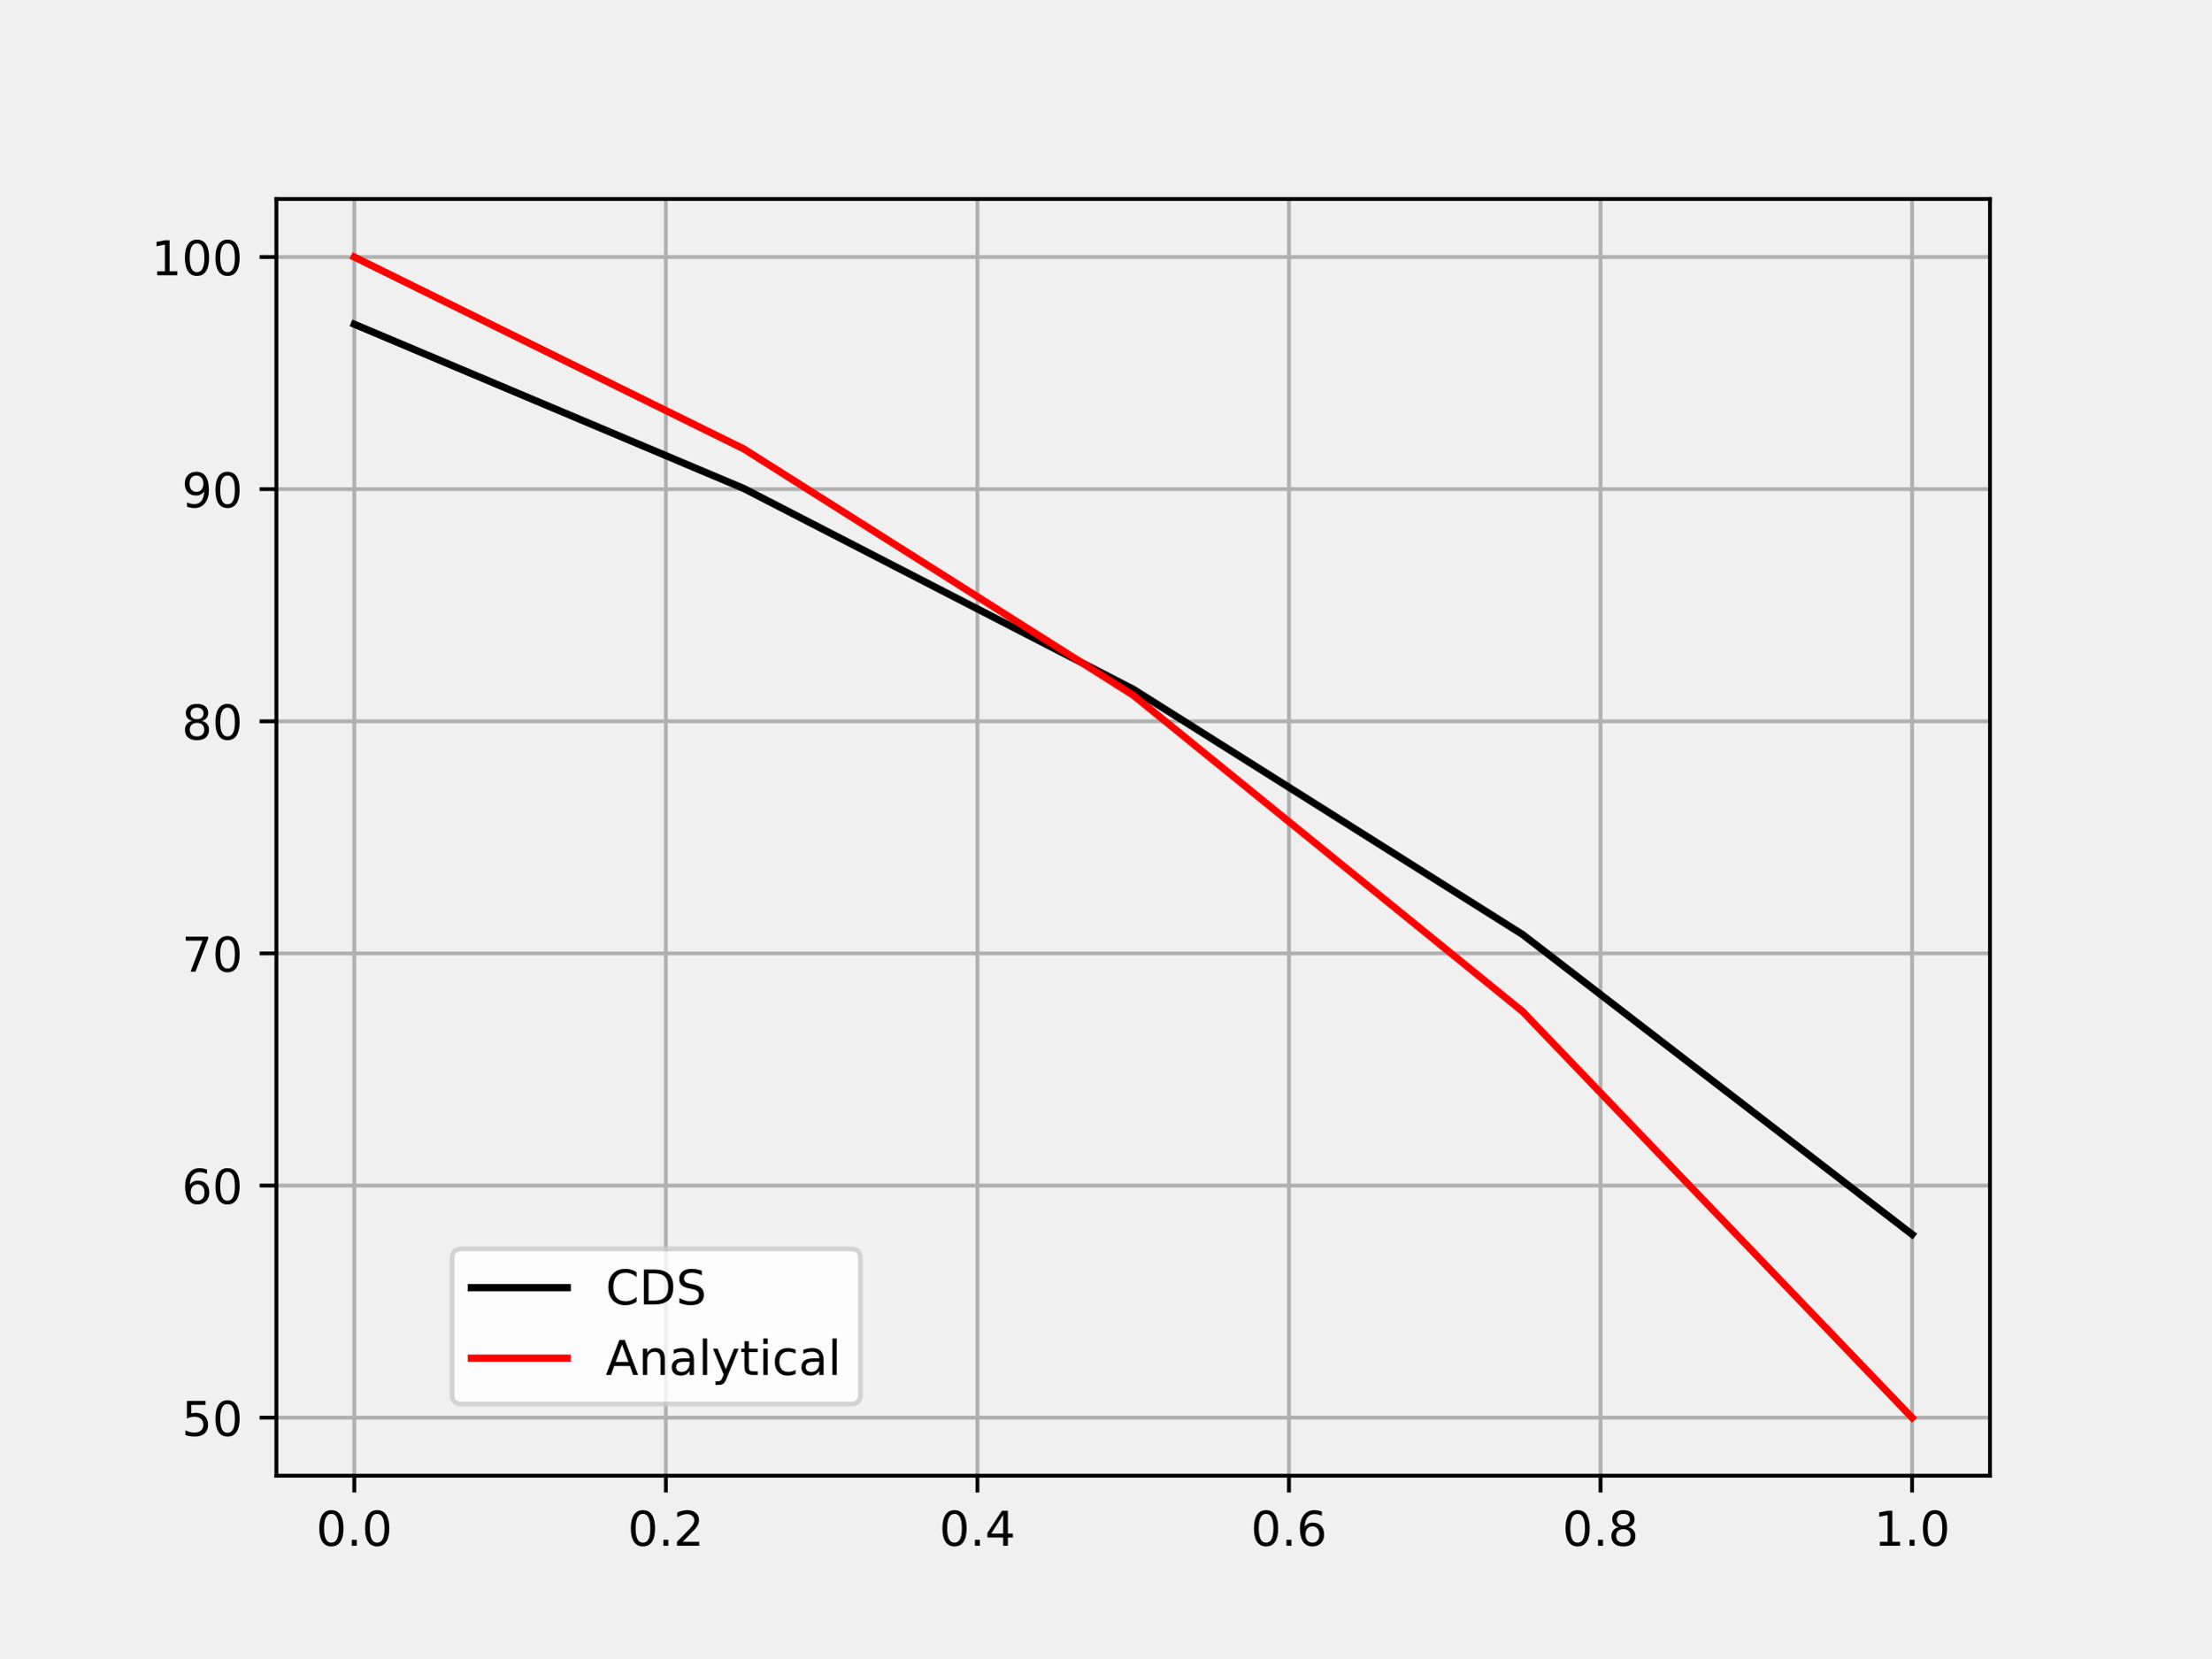
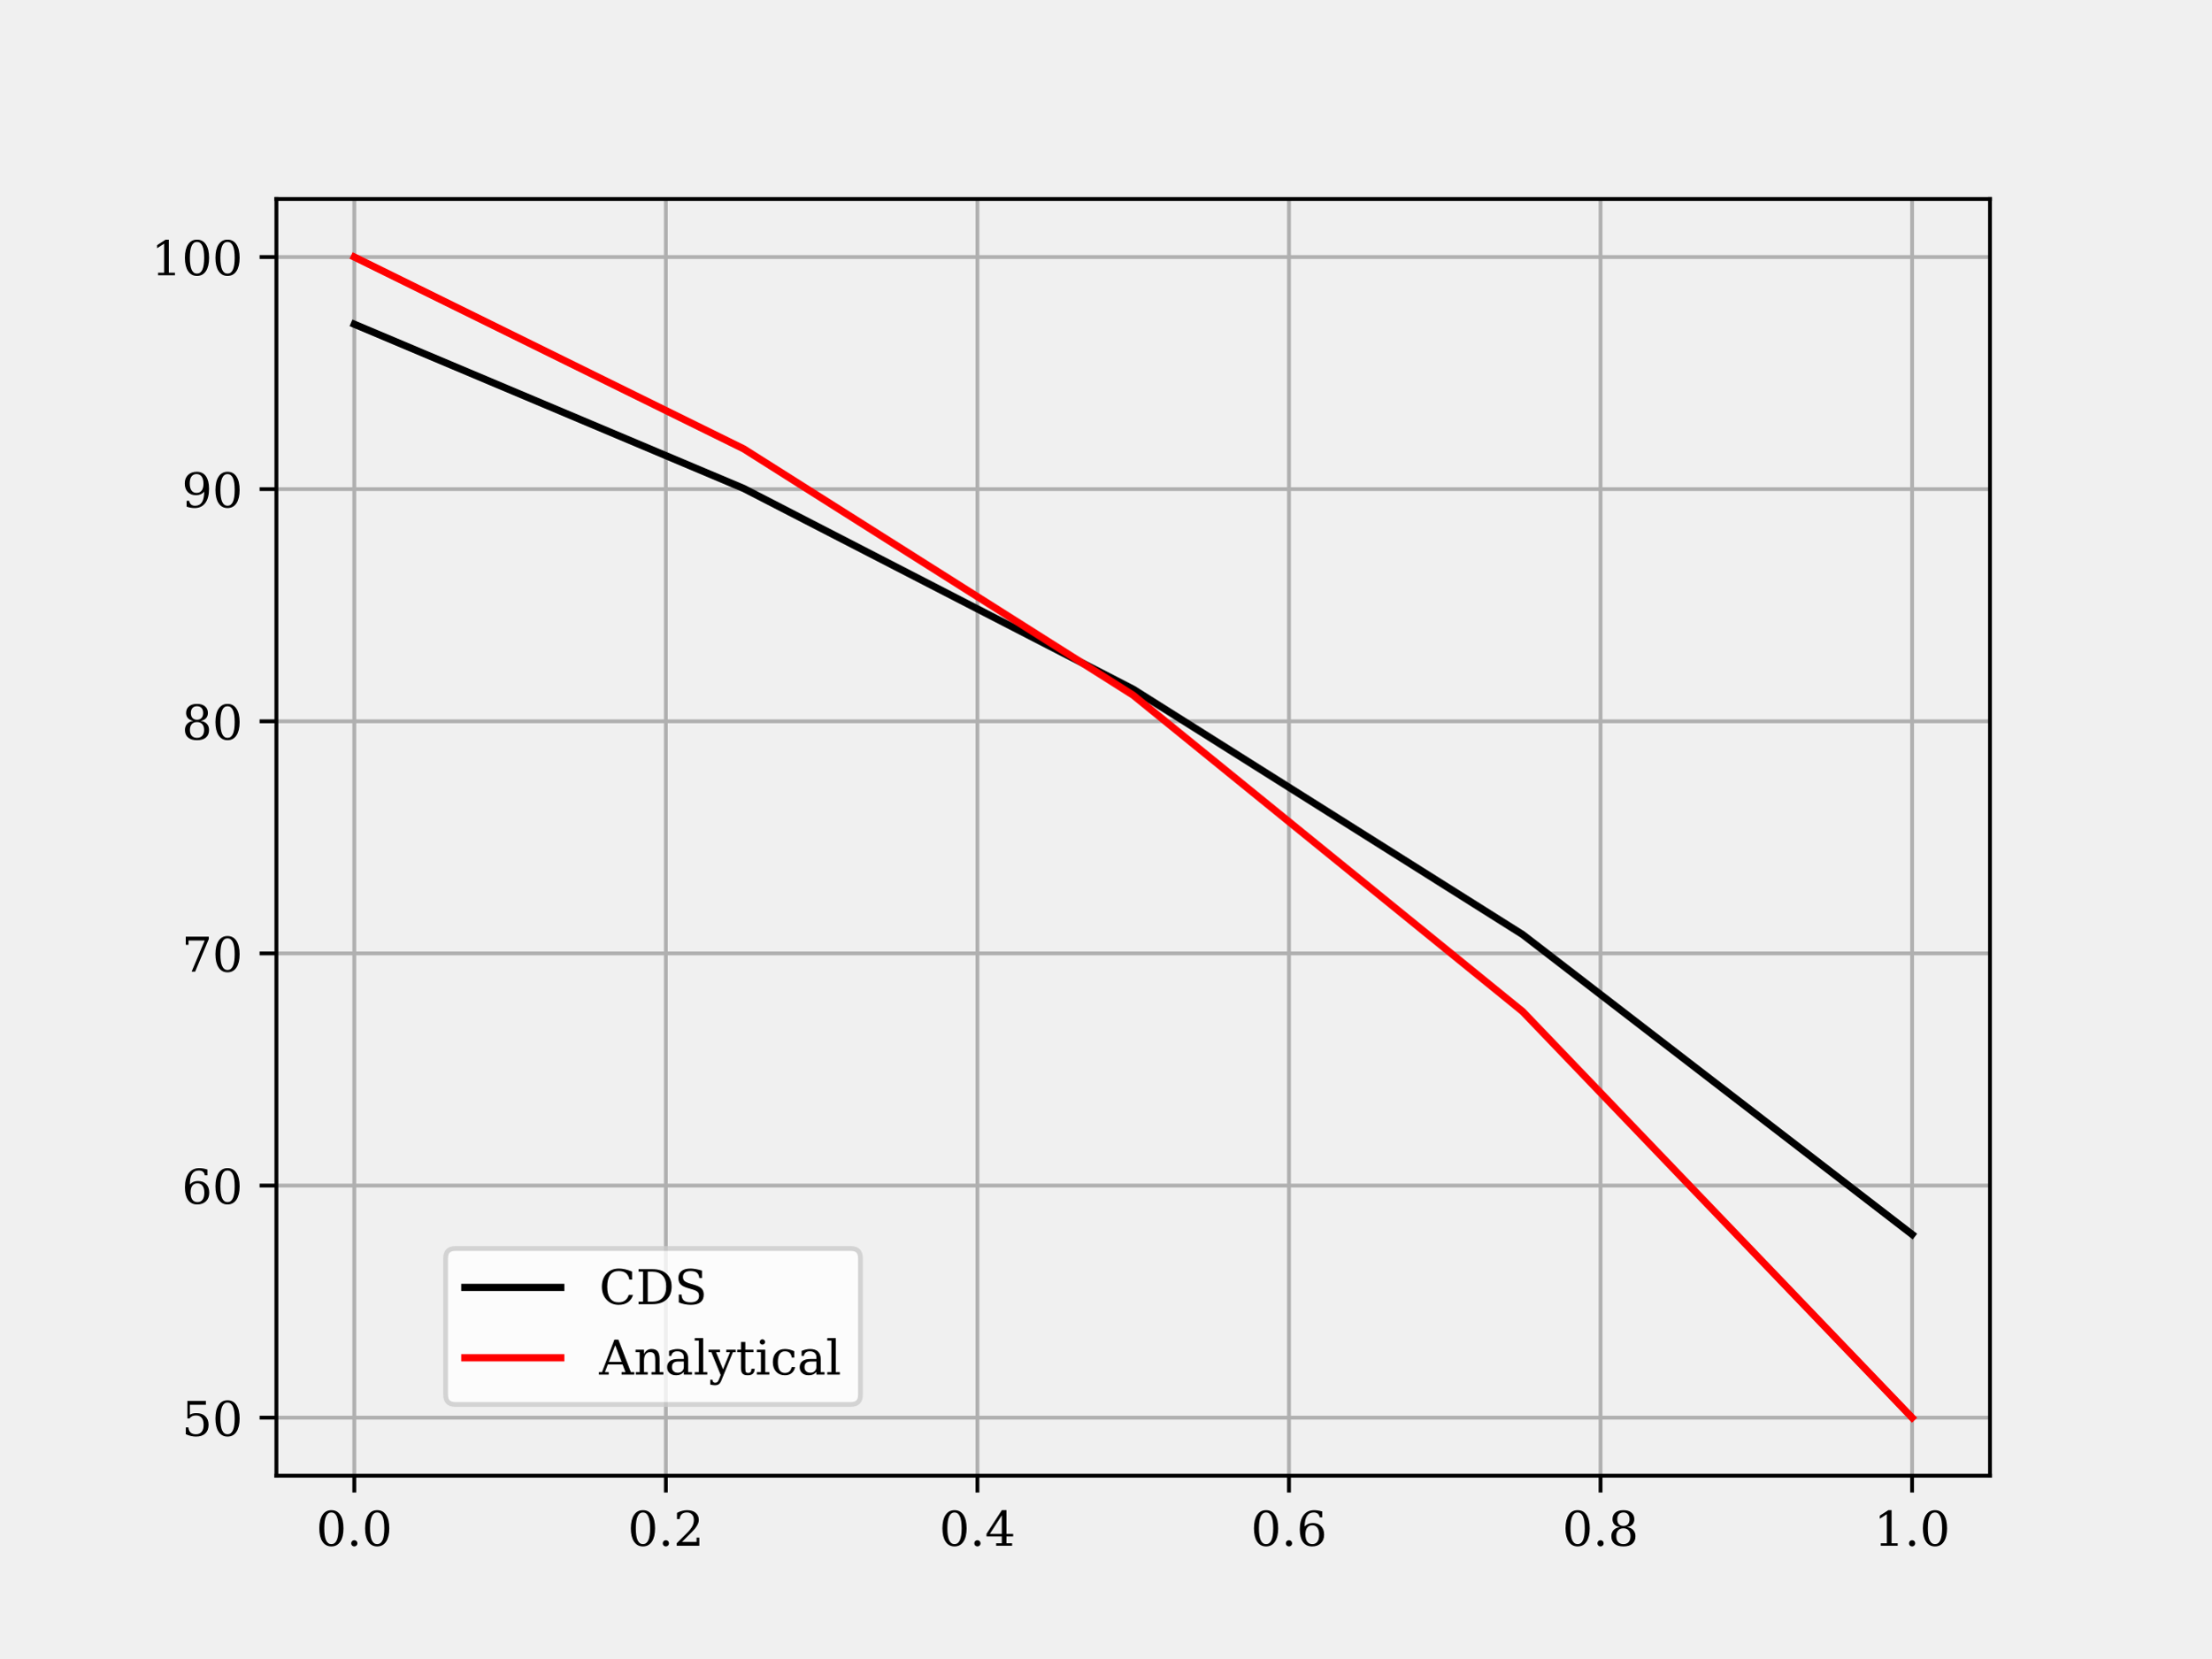
<svg xmlns="http://www.w3.org/2000/svg" xmlns:xlink="http://www.w3.org/1999/xlink" height="345.6pt" version="1.1" viewBox="0 0 460.8 345.6" width="460.8pt">
  <defs>
    <style type="text/css">*{stroke-linecap:butt;stroke-linejoin:round;}</style>
  </defs>
  <g id="figure_1">
    <g id="patch_1">
      <path d="M 0 345.6  L 460.8 345.6  L 460.8 0  L 0 0  z " style="fill:none;" />
    </g>
    <g id="axes_1">
      <g id="patch_2">
        <path d="M 57.6 307.584  L 414.72 307.584  L 414.72 41.472  L 57.6 41.472  z " style="fill:none;" />
      </g>
      <g id="matplotlib.axis_1">
        <g id="xtick_1">
          <g id="line2d_1">
-             <path clip-path="url(#pd300707974)" d="M 73.833 307.584  L 73.833 41.472  " style="fill:none;stroke:#b0b0b0;stroke-linecap:square;stroke-width:0.8;" />
+             <path clip-path="url(#pe9a394d54e)" d="M 73.833 307.584  L 73.833 41.472  " style="fill:none;stroke:#b0b0b0;stroke-linecap:square;stroke-width:0.8;" />
          </g>
          <g id="line2d_2">
            <defs>
-               <path d="M 0 0  L 0 3.5  " id="m4b7ca51588" style="stroke:#000000;stroke-width:0.8;" />
+               <path d="M 0 0  L 0 3.5  " id="meacadbbeee" style="stroke:#000000;stroke-width:0.8;" />
            </defs>
            <g>
-               <use style="stroke:#000000;stroke-width:0.8;" x="73.833" xlink:href="#m4b7ca51588" y="307.584" />
+               <use style="stroke:#000000;stroke-width:0.8;" x="73.833" xlink:href="#meacadbbeee" y="307.584" />
            </g>
          </g>
          <g id="text_1">
            <g transform="translate(65.88116 322.1824)scale(0.1 -0.1)">
              <defs>
-                 <path d="M 2034 4250  Q 1547 4250 1301 3770  Q 1056 3291 1056 2328  Q 1056 1369 1301 889  Q 1547 409 2034 409  Q 2525 409 2770 889  Q 3016 1369 3016 2328  Q 3016 3291 2770 3770  Q 2525 4250 2034 4250  z M 2034 4750  Q 2819 4750 3233 4129  Q 3647 3509 3647 2328  Q 3647 1150 3233 529  Q 2819 -91 2034 -91  Q 1250 -91 836 529  Q 422 1150 422 2328  Q 422 3509 836 4129  Q 1250 4750 2034 4750  z " id="DejaVuSans-30" transform="scale(0.015625)" />
-                 <path d="M 684 794  L 1344 794  L 1344 0  L 684 0  L 684 794  z " id="DejaVuSans-2e" transform="scale(0.015625)" />
-               </defs>
-               <use xlink:href="#DejaVuSans-30" />
-               <use x="63.623" xlink:href="#DejaVuSans-2e" />
-               <use x="95.41" xlink:href="#DejaVuSans-30" />
+                 <path d="M 2034 219  Q 2513 219 2750 744  Q 2988 1269 2988 2328  Q 2988 3391 2750 3916  Q 2513 4441 2034 4441  Q 1556 4441 1318 3916  Q 1081 3391 1081 2328  Q 1081 1269 1318 744  Q 1556 219 2034 219  z M 2034 -91  Q 1275 -91 848 546  Q 422 1184 422 2328  Q 422 3475 848 4112  Q 1275 4750 2034 4750  Q 2797 4750 3222 4112  Q 3647 3475 3647 2328  Q 3647 1184 3222 546  Q 2797 -91 2034 -91  z " id="DejaVuSerif-30" transform="scale(0.015625)" />
+                 <path d="M 603 325  Q 603 500 722 622  Q 841 744 1019 744  Q 1191 744 1312 622  Q 1434 500 1434 325  Q 1434 153 1312 31  Q 1191 -91 1019 -91  Q 841 -91 722 29  Q 603 150 603 325  z " id="DejaVuSerif-2e" transform="scale(0.015625)" />
+               </defs>
+               <use xlink:href="#DejaVuSerif-30" />
+               <use x="63.623" xlink:href="#DejaVuSerif-2e" />
+               <use x="95.41" xlink:href="#DejaVuSerif-30" />
            </g>
          </g>
        </g>
        <g id="xtick_2">
          <g id="line2d_3">
-             <path clip-path="url(#pd300707974)" d="M 138.764 307.584  L 138.764 41.472  " style="fill:none;stroke:#b0b0b0;stroke-linecap:square;stroke-width:0.8;" />
+             <path clip-path="url(#pe9a394d54e)" d="M 138.764 307.584  L 138.764 41.472  " style="fill:none;stroke:#b0b0b0;stroke-linecap:square;stroke-width:0.8;" />
          </g>
          <g id="line2d_4">
            <g>
-               <use style="stroke:#000000;stroke-width:0.8;" x="138.764" xlink:href="#m4b7ca51588" y="307.584" />
+               <use style="stroke:#000000;stroke-width:0.8;" x="138.764" xlink:href="#meacadbbeee" y="307.584" />
            </g>
          </g>
          <g id="text_2">
            <g transform="translate(130.8121 322.1824)scale(0.1 -0.1)">
              <defs>
-                 <path d="M 1228 531  L 3431 531  L 3431 0  L 469 0  L 469 531  Q 828 903 1448 1529  Q 2069 2156 2228 2338  Q 2531 2678 2651 2914  Q 2772 3150 2772 3378  Q 2772 3750 2511 3984  Q 2250 4219 1831 4219  Q 1534 4219 1204 4116  Q 875 4013 500 3803  L 500 4441  Q 881 4594 1212 4672  Q 1544 4750 1819 4750  Q 2544 4750 2975 4387  Q 3406 4025 3406 3419  Q 3406 3131 3298 2873  Q 3191 2616 2906 2266  Q 2828 2175 2409 1742  Q 1991 1309 1228 531  z " id="DejaVuSans-32" transform="scale(0.015625)" />
-               </defs>
-               <use xlink:href="#DejaVuSans-30" />
-               <use x="63.623" xlink:href="#DejaVuSans-2e" />
-               <use x="95.41" xlink:href="#DejaVuSans-32" />
+                 <path d="M 819 3553  L 469 3553  L 469 4384  Q 803 4563 1142 4656  Q 1481 4750 1806 4750  Q 2534 4750 2956 4397  Q 3378 4044 3378 3438  Q 3378 2753 2422 1800  Q 2347 1728 2309 1691  L 1131 513  L 3078 513  L 3078 1088  L 3444 1088  L 3444 0  L 434 0  L 434 341  L 1850 1753  Q 2319 2222 2519 2614  Q 2719 3006 2719 3438  Q 2719 3909 2473 4175  Q 2228 4441 1797 4441  Q 1350 4441 1106 4219  Q 863 3997 819 3553  z " id="DejaVuSerif-32" transform="scale(0.015625)" />
+               </defs>
+               <use xlink:href="#DejaVuSerif-30" />
+               <use x="63.623" xlink:href="#DejaVuSerif-2e" />
+               <use x="95.41" xlink:href="#DejaVuSerif-32" />
            </g>
          </g>
        </g>
        <g id="xtick_3">
          <g id="line2d_5">
-             <path clip-path="url(#pd300707974)" d="M 203.695 307.584  L 203.695 41.472  " style="fill:none;stroke:#b0b0b0;stroke-linecap:square;stroke-width:0.8;" />
+             <path clip-path="url(#pe9a394d54e)" d="M 203.695 307.584  L 203.695 41.472  " style="fill:none;stroke:#b0b0b0;stroke-linecap:square;stroke-width:0.8;" />
          </g>
          <g id="line2d_6">
            <g>
-               <use style="stroke:#000000;stroke-width:0.8;" x="203.695" xlink:href="#m4b7ca51588" y="307.584" />
+               <use style="stroke:#000000;stroke-width:0.8;" x="203.695" xlink:href="#meacadbbeee" y="307.584" />
            </g>
          </g>
          <g id="text_3">
            <g transform="translate(195.743 322.1824)scale(0.1 -0.1)">
              <defs>
-                 <path d="M 2419 4116  L 825 1625  L 2419 1625  L 2419 4116  z M 2253 4666  L 3047 4666  L 3047 1625  L 3713 1625  L 3713 1100  L 3047 1100  L 3047 0  L 2419 0  L 2419 1100  L 313 1100  L 313 1709  L 2253 4666  z " id="DejaVuSans-34" transform="scale(0.015625)" />
-               </defs>
-               <use xlink:href="#DejaVuSans-30" />
-               <use x="63.623" xlink:href="#DejaVuSans-2e" />
-               <use x="95.41" xlink:href="#DejaVuSans-34" />
+                 <path d="M 2234 1581  L 2234 4063  L 641 1581  L 2234 1581  z M 3609 0  L 1484 0  L 1484 331  L 2234 331  L 2234 1247  L 197 1247  L 197 1588  L 2241 4750  L 2859 4750  L 2859 1581  L 3750 1581  L 3750 1247  L 2859 1247  L 2859 331  L 3609 331  L 3609 0  z " id="DejaVuSerif-34" transform="scale(0.015625)" />
+               </defs>
+               <use xlink:href="#DejaVuSerif-30" />
+               <use x="63.623" xlink:href="#DejaVuSerif-2e" />
+               <use x="95.41" xlink:href="#DejaVuSerif-34" />
            </g>
          </g>
        </g>
        <g id="xtick_4">
          <g id="line2d_7">
-             <path clip-path="url(#pd300707974)" d="M 268.625 307.584  L 268.625 41.472  " style="fill:none;stroke:#b0b0b0;stroke-linecap:square;stroke-width:0.8;" />
+             <path clip-path="url(#pe9a394d54e)" d="M 268.625 307.584  L 268.625 41.472  " style="fill:none;stroke:#b0b0b0;stroke-linecap:square;stroke-width:0.8;" />
          </g>
          <g id="line2d_8">
            <g>
-               <use style="stroke:#000000;stroke-width:0.8;" x="268.625" xlink:href="#m4b7ca51588" y="307.584" />
+               <use style="stroke:#000000;stroke-width:0.8;" x="268.625" xlink:href="#meacadbbeee" y="307.584" />
            </g>
          </g>
          <g id="text_4">
            <g transform="translate(260.6739 322.1824)scale(0.1 -0.1)">
              <defs>
-                 <path d="M 2113 2584  Q 1688 2584 1439 2293  Q 1191 2003 1191 1497  Q 1191 994 1439 701  Q 1688 409 2113 409  Q 2538 409 2786 701  Q 3034 994 3034 1497  Q 3034 2003 2786 2293  Q 2538 2584 2113 2584  z M 3366 4563  L 3366 3988  Q 3128 4100 2886 4159  Q 2644 4219 2406 4219  Q 1781 4219 1451 3797  Q 1122 3375 1075 2522  Q 1259 2794 1537 2939  Q 1816 3084 2150 3084  Q 2853 3084 3261 2657  Q 3669 2231 3669 1497  Q 3669 778 3244 343  Q 2819 -91 2113 -91  Q 1303 -91 875 529  Q 447 1150 447 2328  Q 447 3434 972 4092  Q 1497 4750 2381 4750  Q 2619 4750 2861 4703  Q 3103 4656 3366 4563  z " id="DejaVuSans-36" transform="scale(0.015625)" />
-               </defs>
-               <use xlink:href="#DejaVuSans-30" />
-               <use x="63.623" xlink:href="#DejaVuSans-2e" />
-               <use x="95.41" xlink:href="#DejaVuSans-36" />
+                 <path d="M 2094 219  Q 2534 219 2771 542  Q 3009 866 3009 1472  Q 3009 2078 2771 2401  Q 2534 2725 2094 2725  Q 1647 2725 1412 2412  Q 1178 2100 1178 1509  Q 1178 888 1415 553  Q 1653 219 2094 219  z M 1075 2569  Q 1288 2803 1556 2918  Q 1825 3034 2163 3034  Q 2859 3034 3264 2615  Q 3669 2197 3669 1472  Q 3669 763 3233 336  Q 2797 -91 2069 -91  Q 1278 -91 853 498  Q 428 1088 428 2181  Q 428 3406 931 4078  Q 1434 4750 2350 4750  Q 2597 4750 2869 4703  Q 3141 4656 3425 4563  L 3425 3794  L 3072 3794  Q 3034 4109 2831 4275  Q 2628 4441 2284 4441  Q 1678 4441 1381 3981  Q 1084 3522 1075 2569  z " id="DejaVuSerif-36" transform="scale(0.015625)" />
+               </defs>
+               <use xlink:href="#DejaVuSerif-30" />
+               <use x="63.623" xlink:href="#DejaVuSerif-2e" />
+               <use x="95.41" xlink:href="#DejaVuSerif-36" />
            </g>
          </g>
        </g>
        <g id="xtick_5">
          <g id="line2d_9">
-             <path clip-path="url(#pd300707974)" d="M 333.556 307.584  L 333.556 41.472  " style="fill:none;stroke:#b0b0b0;stroke-linecap:square;stroke-width:0.8;" />
+             <path clip-path="url(#pe9a394d54e)" d="M 333.556 307.584  L 333.556 41.472  " style="fill:none;stroke:#b0b0b0;stroke-linecap:square;stroke-width:0.8;" />
          </g>
          <g id="line2d_10">
            <g>
-               <use style="stroke:#000000;stroke-width:0.8;" x="333.556" xlink:href="#m4b7ca51588" y="307.584" />
+               <use style="stroke:#000000;stroke-width:0.8;" x="333.556" xlink:href="#meacadbbeee" y="307.584" />
            </g>
          </g>
          <g id="text_5">
            <g transform="translate(325.6048 322.1824)scale(0.1 -0.1)">
              <defs>
-                 <path d="M 2034 2216  Q 1584 2216 1326 1975  Q 1069 1734 1069 1313  Q 1069 891 1326 650  Q 1584 409 2034 409  Q 2484 409 2743 651  Q 3003 894 3003 1313  Q 3003 1734 2745 1975  Q 2488 2216 2034 2216  z M 1403 2484  Q 997 2584 770 2862  Q 544 3141 544 3541  Q 544 4100 942 4425  Q 1341 4750 2034 4750  Q 2731 4750 3128 4425  Q 3525 4100 3525 3541  Q 3525 3141 3298 2862  Q 3072 2584 2669 2484  Q 3125 2378 3379 2068  Q 3634 1759 3634 1313  Q 3634 634 3220 271  Q 2806 -91 2034 -91  Q 1263 -91 848 271  Q 434 634 434 1313  Q 434 1759 690 2068  Q 947 2378 1403 2484  z M 1172 3481  Q 1172 3119 1398 2916  Q 1625 2713 2034 2713  Q 2441 2713 2670 2916  Q 2900 3119 2900 3481  Q 2900 3844 2670 4047  Q 2441 4250 2034 4250  Q 1625 4250 1398 4047  Q 1172 3844 1172 3481  z " id="DejaVuSans-38" transform="scale(0.015625)" />
-               </defs>
-               <use xlink:href="#DejaVuSans-30" />
-               <use x="63.623" xlink:href="#DejaVuSans-2e" />
-               <use x="95.41" xlink:href="#DejaVuSans-38" />
+                 <path d="M 2981 1275  Q 2981 1775 2732 2051  Q 2484 2328 2034 2328  Q 1584 2328 1336 2051  Q 1088 1775 1088 1275  Q 1088 772 1336 495  Q 1584 219 2034 219  Q 2484 219 2732 495  Q 2981 772 2981 1275  z M 2853 3541  Q 2853 3966 2637 4203  Q 2422 4441 2034 4441  Q 1650 4441 1433 4203  Q 1216 3966 1216 3541  Q 1216 3113 1433 2875  Q 1650 2638 2034 2638  Q 2422 2638 2637 2875  Q 2853 3113 2853 3541  z M 2516 2484  Q 3047 2413 3344 2092  Q 3641 1772 3641 1275  Q 3641 619 3225 264  Q 2809 -91 2034 -91  Q 1263 -91 845 264  Q 428 619 428 1275  Q 428 1772 725 2092  Q 1022 2413 1556 2484  Q 1084 2569 832 2842  Q 581 3116 581 3541  Q 581 4103 968 4426  Q 1356 4750 2034 4750  Q 2713 4750 3100 4426  Q 3488 4103 3488 3541  Q 3488 3116 3236 2842  Q 2984 2569 2516 2484  z " id="DejaVuSerif-38" transform="scale(0.015625)" />
+               </defs>
+               <use xlink:href="#DejaVuSerif-30" />
+               <use x="63.623" xlink:href="#DejaVuSerif-2e" />
+               <use x="95.41" xlink:href="#DejaVuSerif-38" />
            </g>
          </g>
        </g>
        <g id="xtick_6">
          <g id="line2d_11">
-             <path clip-path="url(#pd300707974)" d="M 398.487 307.584  L 398.487 41.472  " style="fill:none;stroke:#b0b0b0;stroke-linecap:square;stroke-width:0.8;" />
+             <path clip-path="url(#pe9a394d54e)" d="M 398.487 307.584  L 398.487 41.472  " style="fill:none;stroke:#b0b0b0;stroke-linecap:square;stroke-width:0.8;" />
          </g>
          <g id="line2d_12">
            <g>
-               <use style="stroke:#000000;stroke-width:0.8;" x="398.487" xlink:href="#m4b7ca51588" y="307.584" />
+               <use style="stroke:#000000;stroke-width:0.8;" x="398.487" xlink:href="#meacadbbeee" y="307.584" />
            </g>
          </g>
          <g id="text_6">
            <g transform="translate(390.5357 322.1824)scale(0.1 -0.1)">
              <defs>
-                 <path d="M 794 531  L 1825 531  L 1825 4091  L 703 3866  L 703 4441  L 1819 4666  L 2450 4666  L 2450 531  L 3481 531  L 3481 0  L 794 0  L 794 531  z " id="DejaVuSans-31" transform="scale(0.015625)" />
-               </defs>
-               <use xlink:href="#DejaVuSans-31" />
-               <use x="63.623" xlink:href="#DejaVuSans-2e" />
-               <use x="95.41" xlink:href="#DejaVuSans-30" />
+                 <path d="M 909 0  L 909 331  L 1722 331  L 1722 4213  L 781 3603  L 781 4013  L 1919 4750  L 2350 4750  L 2350 331  L 3163 331  L 3163 0  L 909 0  z " id="DejaVuSerif-31" transform="scale(0.015625)" />
+               </defs>
+               <use xlink:href="#DejaVuSerif-31" />
+               <use x="63.623" xlink:href="#DejaVuSerif-2e" />
+               <use x="95.41" xlink:href="#DejaVuSerif-30" />
            </g>
          </g>
        </g>
      </g>
      <g id="matplotlib.axis_2">
        <g id="ytick_1">
          <g id="line2d_13">
-             <path clip-path="url(#pd300707974)" d="M 57.6 295.488  L 414.72 295.488  " style="fill:none;stroke:#b0b0b0;stroke-linecap:square;stroke-width:0.8;" />
+             <path clip-path="url(#pe9a394d54e)" d="M 57.6 295.488  L 414.72 295.488  " style="fill:none;stroke:#b0b0b0;stroke-linecap:square;stroke-width:0.8;" />
          </g>
          <g id="line2d_14">
            <defs>
-               <path d="M 0 0  L -3.5 0  " id="m58938f73d9" style="stroke:#000000;stroke-width:0.8;" />
+               <path d="M 0 0  L -3.5 0  " id="m155877964e" style="stroke:#000000;stroke-width:0.8;" />
            </defs>
            <g>
-               <use style="stroke:#000000;stroke-width:0.8;" x="57.6" xlink:href="#m58938f73d9" y="295.488" />
+               <use style="stroke:#000000;stroke-width:0.8;" x="57.6" xlink:href="#m155877964e" y="295.488" />
            </g>
          </g>
          <g id="text_7">
            <g transform="translate(37.875 299.2872)scale(0.1 -0.1)">
              <defs>
-                 <path d="M 691 4666  L 3169 4666  L 3169 4134  L 1269 4134  L 1269 2991  Q 1406 3038 1543 3061  Q 1681 3084 1819 3084  Q 2600 3084 3056 2656  Q 3513 2228 3513 1497  Q 3513 744 3044 326  Q 2575 -91 1722 -91  Q 1428 -91 1123 -41  Q 819 9 494 109  L 494 744  Q 775 591 1075 516  Q 1375 441 1709 441  Q 2250 441 2565 725  Q 2881 1009 2881 1497  Q 2881 1984 2565 2268  Q 2250 2553 1709 2553  Q 1456 2553 1204 2497  Q 953 2441 691 2322  L 691 4666  z " id="DejaVuSans-35" transform="scale(0.015625)" />
-               </defs>
-               <use xlink:href="#DejaVuSans-35" />
-               <use x="63.623" xlink:href="#DejaVuSans-30" />
+                 <path d="M 3219 4666  L 3219 4153  L 1081 4153  L 1081 2816  Q 1244 2928 1461 2984  Q 1678 3041 1947 3041  Q 2703 3041 3140 2622  Q 3578 2203 3578 1478  Q 3578 738 3136 323  Q 2694 -91 1894 -91  Q 1572 -91 1234 -12  Q 897 66 544 225  L 544 1131  L 897 1131  Q 925 688 1179 453  Q 1434 219 1894 219  Q 2388 219 2653 544  Q 2919 869 2919 1478  Q 2919 2084 2655 2407  Q 2391 2731 1894 2731  Q 1613 2731 1398 2631  Q 1184 2531 1019 2322  L 750 2322  L 750 4666  L 3219 4666  z " id="DejaVuSerif-35" transform="scale(0.015625)" />
+               </defs>
+               <use xlink:href="#DejaVuSerif-35" />
+               <use x="63.623" xlink:href="#DejaVuSerif-30" />
            </g>
          </g>
        </g>
        <g id="ytick_2">
          <g id="line2d_15">
-             <path clip-path="url(#pd300707974)" d="M 57.6 247.104  L 414.72 247.104  " style="fill:none;stroke:#b0b0b0;stroke-linecap:square;stroke-width:0.8;" />
+             <path clip-path="url(#pe9a394d54e)" d="M 57.6 247.104  L 414.72 247.104  " style="fill:none;stroke:#b0b0b0;stroke-linecap:square;stroke-width:0.8;" />
          </g>
          <g id="line2d_16">
            <g>
-               <use style="stroke:#000000;stroke-width:0.8;" x="57.6" xlink:href="#m58938f73d9" y="247.104" />
+               <use style="stroke:#000000;stroke-width:0.8;" x="57.6" xlink:href="#m155877964e" y="247.104" />
            </g>
          </g>
          <g id="text_8">
            <g transform="translate(37.875 250.9032)scale(0.1 -0.1)">
-               <use xlink:href="#DejaVuSans-36" />
-               <use x="63.623" xlink:href="#DejaVuSans-30" />
+               <use xlink:href="#DejaVuSerif-36" />
+               <use x="63.623" xlink:href="#DejaVuSerif-30" />
            </g>
          </g>
        </g>
        <g id="ytick_3">
          <g id="line2d_17">
-             <path clip-path="url(#pd300707974)" d="M 57.6 198.72  L 414.72 198.72  " style="fill:none;stroke:#b0b0b0;stroke-linecap:square;stroke-width:0.8;" />
+             <path clip-path="url(#pe9a394d54e)" d="M 57.6 198.72  L 414.72 198.72  " style="fill:none;stroke:#b0b0b0;stroke-linecap:square;stroke-width:0.8;" />
          </g>
          <g id="line2d_18">
            <g>
-               <use style="stroke:#000000;stroke-width:0.8;" x="57.6" xlink:href="#m58938f73d9" y="198.72" />
+               <use style="stroke:#000000;stroke-width:0.8;" x="57.6" xlink:href="#m155877964e" y="198.72" />
            </g>
          </g>
          <g id="text_9">
            <g transform="translate(37.875 202.5192)scale(0.1 -0.1)">
              <defs>
-                 <path d="M 525 4666  L 3525 4666  L 3525 4397  L 1831 0  L 1172 0  L 2766 4134  L 525 4134  L 525 4666  z " id="DejaVuSans-37" transform="scale(0.015625)" />
-               </defs>
-               <use xlink:href="#DejaVuSans-37" />
-               <use x="63.623" xlink:href="#DejaVuSans-30" />
+                 <path d="M 3609 4347  L 1784 0  L 1319 0  L 3059 4153  L 903 4153  L 903 3578  L 538 3578  L 538 4666  L 3609 4666  L 3609 4347  z " id="DejaVuSerif-37" transform="scale(0.015625)" />
+               </defs>
+               <use xlink:href="#DejaVuSerif-37" />
+               <use x="63.623" xlink:href="#DejaVuSerif-30" />
            </g>
          </g>
        </g>
        <g id="ytick_4">
          <g id="line2d_19">
-             <path clip-path="url(#pd300707974)" d="M 57.6 150.336  L 414.72 150.336  " style="fill:none;stroke:#b0b0b0;stroke-linecap:square;stroke-width:0.8;" />
+             <path clip-path="url(#pe9a394d54e)" d="M 57.6 150.336  L 414.72 150.336  " style="fill:none;stroke:#b0b0b0;stroke-linecap:square;stroke-width:0.8;" />
          </g>
          <g id="line2d_20">
            <g>
-               <use style="stroke:#000000;stroke-width:0.8;" x="57.6" xlink:href="#m58938f73d9" y="150.336" />
+               <use style="stroke:#000000;stroke-width:0.8;" x="57.6" xlink:href="#m155877964e" y="150.336" />
            </g>
          </g>
          <g id="text_10">
            <g transform="translate(37.875 154.1352)scale(0.1 -0.1)">
-               <use xlink:href="#DejaVuSans-38" />
-               <use x="63.623" xlink:href="#DejaVuSans-30" />
+               <use xlink:href="#DejaVuSerif-38" />
+               <use x="63.623" xlink:href="#DejaVuSerif-30" />
            </g>
          </g>
        </g>
        <g id="ytick_5">
          <g id="line2d_21">
-             <path clip-path="url(#pd300707974)" d="M 57.6 101.952  L 414.72 101.952  " style="fill:none;stroke:#b0b0b0;stroke-linecap:square;stroke-width:0.8;" />
+             <path clip-path="url(#pe9a394d54e)" d="M 57.6 101.952  L 414.72 101.952  " style="fill:none;stroke:#b0b0b0;stroke-linecap:square;stroke-width:0.8;" />
          </g>
          <g id="line2d_22">
            <g>
-               <use style="stroke:#000000;stroke-width:0.8;" x="57.6" xlink:href="#m58938f73d9" y="101.952" />
+               <use style="stroke:#000000;stroke-width:0.8;" x="57.6" xlink:href="#m155877964e" y="101.952" />
            </g>
          </g>
          <g id="text_11">
            <g transform="translate(37.875 105.7512)scale(0.1 -0.1)">
              <defs>
-                 <path d="M 703 97  L 703 672  Q 941 559 1184 500  Q 1428 441 1663 441  Q 2288 441 2617 861  Q 2947 1281 2994 2138  Q 2813 1869 2534 1725  Q 2256 1581 1919 1581  Q 1219 1581 811 2004  Q 403 2428 403 3163  Q 403 3881 828 4315  Q 1253 4750 1959 4750  Q 2769 4750 3195 4129  Q 3622 3509 3622 2328  Q 3622 1225 3098 567  Q 2575 -91 1691 -91  Q 1453 -91 1209 -44  Q 966 3 703 97  z M 1959 2075  Q 2384 2075 2632 2365  Q 2881 2656 2881 3163  Q 2881 3666 2632 3958  Q 2384 4250 1959 4250  Q 1534 4250 1286 3958  Q 1038 3666 1038 3163  Q 1038 2656 1286 2365  Q 1534 2075 1959 2075  z " id="DejaVuSans-39" transform="scale(0.015625)" />
-               </defs>
-               <use xlink:href="#DejaVuSans-39" />
-               <use x="63.623" xlink:href="#DejaVuSans-30" />
+                 <path d="M 2994 2091  Q 2784 1856 2512 1740  Q 2241 1625 1900 1625  Q 1206 1625 804 2044  Q 403 2463 403 3188  Q 403 3897 839 4323  Q 1275 4750 2003 4750  Q 2794 4750 3217 4161  Q 3641 3572 3641 2478  Q 3641 1253 3137 581  Q 2634 -91 1722 -91  Q 1475 -91 1203 -44  Q 931 3 647 97  L 647 872  L 997 872  Q 1038 556 1241 387  Q 1444 219 1784 219  Q 2391 219 2687 676  Q 2984 1134 2994 2091  z M 1978 4441  Q 1534 4441 1298 4117  Q 1063 3794 1063 3188  Q 1063 2581 1298 2256  Q 1534 1931 1978 1931  Q 2422 1931 2658 2245  Q 2894 2559 2894 3150  Q 2894 3772 2656 4106  Q 2419 4441 1978 4441  z " id="DejaVuSerif-39" transform="scale(0.015625)" />
+               </defs>
+               <use xlink:href="#DejaVuSerif-39" />
+               <use x="63.623" xlink:href="#DejaVuSerif-30" />
            </g>
          </g>
        </g>
        <g id="ytick_6">
          <g id="line2d_23">
-             <path clip-path="url(#pd300707974)" d="M 57.6 53.568  L 414.72 53.568  " style="fill:none;stroke:#b0b0b0;stroke-linecap:square;stroke-width:0.8;" />
+             <path clip-path="url(#pe9a394d54e)" d="M 57.6 53.568  L 414.72 53.568  " style="fill:none;stroke:#b0b0b0;stroke-linecap:square;stroke-width:0.8;" />
          </g>
          <g id="line2d_24">
            <g>
-               <use style="stroke:#000000;stroke-width:0.8;" x="57.6" xlink:href="#m58938f73d9" y="53.568" />
+               <use style="stroke:#000000;stroke-width:0.8;" x="57.6" xlink:href="#m155877964e" y="53.568" />
            </g>
          </g>
          <g id="text_12">
            <g transform="translate(31.5125 57.36722)scale(0.1 -0.1)">
-               <use xlink:href="#DejaVuSans-31" />
-               <use x="63.623" xlink:href="#DejaVuSans-30" />
-               <use x="127.246" xlink:href="#DejaVuSans-30" />
+               <use xlink:href="#DejaVuSerif-31" />
+               <use x="63.623" xlink:href="#DejaVuSerif-30" />
+               <use x="127.246" xlink:href="#DejaVuSerif-30" />
            </g>
          </g>
        </g>
      </g>
      <g id="line2d_25">
-         <path clip-path="url(#pd300707974)" d="M 73.833 67.573  L 154.996 101.807  L 236.16 143.648  L 317.324 194.787  L 398.487 257.291  " style="fill:none;stroke:#000000;stroke-linecap:square;stroke-width:1.5;" />
+         <path clip-path="url(#pe9a394d54e)" d="M 73.833 67.573  L 154.996 101.807  L 236.16 143.648  L 317.324 194.787  L 398.487 257.291  " style="fill:none;stroke:#000000;stroke-linecap:square;stroke-width:1.5;" />
      </g>
      <g id="line2d_26">
-         <path clip-path="url(#pd300707974)" d="M 73.833 53.568  L 154.996 93.556  L 236.16 144.903  L 317.324 210.832  L 398.487 295.488  " style="fill:none;stroke:#ff0000;stroke-linecap:square;stroke-width:1.5;" />
+         <path clip-path="url(#pe9a394d54e)" d="M 73.833 53.568  L 154.996 93.556  L 236.16 144.903  L 317.324 210.832  L 398.487 295.488  " style="fill:none;stroke:#ff0000;stroke-linecap:square;stroke-width:1.5;" />
      </g>
      <g id="patch_3">
        <path d="M 57.6 307.584  L 57.6 41.472  " style="fill:none;stroke:#000000;stroke-linecap:square;stroke-linejoin:miter;stroke-width:0.8;" />
      </g>
      <g id="patch_4">
        <path d="M 414.72 307.584  L 414.72 41.472  " style="fill:none;stroke:#000000;stroke-linecap:square;stroke-linejoin:miter;stroke-width:0.8;" />
      </g>
      <g id="patch_5">
        <path d="M 57.6 307.584  L 414.72 307.584  " style="fill:none;stroke:#000000;stroke-linecap:square;stroke-linejoin:miter;stroke-width:0.8;" />
      </g>
      <g id="patch_6">
        <path d="M 57.6 41.472  L 414.72 41.472  " style="fill:none;stroke:#000000;stroke-linecap:square;stroke-linejoin:miter;stroke-width:0.8;" />
      </g>
    </g>
    <g id="legend_1">
      <g id="patch_7">
-         <path d="M 96.214 292.658  L 177.32 292.658  Q 179.32 292.658 179.32 290.658  L 179.32 262.302  Q 179.32 260.302 177.32 260.302  L 96.214 260.302  Q 94.214 260.302 94.214 262.302  L 94.214 290.658  Q 94.214 292.658 96.214 292.658  z " style="fill:#ffffff;opacity:0.8;stroke:#cccccc;stroke-linejoin:miter;" />
+         <path d="M 94.868 292.729  L 177.32 292.729  Q 179.32 292.729 179.32 290.729  L 179.32 262.231  Q 179.32 260.231 177.32 260.231  L 94.868 260.231  Q 92.868 260.231 92.868 262.231  L 92.868 290.729  Q 92.868 292.729 94.868 292.729  z " style="fill:#ffffff;opacity:0.8;stroke:#cccccc;stroke-linejoin:miter;" />
      </g>
      <g id="line2d_27">
-         <path d="M 98.214 268.4  L 118.214 268.4  " style="fill:none;stroke:#000000;stroke-linecap:square;stroke-width:1.5;" />
+         <path d="M 96.868 268.329  L 116.868 268.329  " style="fill:none;stroke:#000000;stroke-linecap:square;stroke-width:1.5;" />
      </g>
      <g id="line2d_28" />
      <g id="text_13">
-         <g transform="translate(126.2138 271.9003)scale(0.1 -0.1)">
+         <g transform="translate(124.8684 271.8292)scale(0.1 -0.1)">
          <defs>
-             <path d="M 4122 4306  L 4122 3641  Q 3803 3938 3442 4084  Q 3081 4231 2675 4231  Q 1875 4231 1450 3742  Q 1025 3253 1025 2328  Q 1025 1406 1450 917  Q 1875 428 2675 428  Q 3081 428 3442 575  Q 3803 722 4122 1019  L 4122 359  Q 3791 134 3420 21  Q 3050 -91 2638 -91  Q 1578 -91 968 557  Q 359 1206 359 2328  Q 359 3453 968 4101  Q 1578 4750 2638 4750  Q 3056 4750 3426 4639  Q 3797 4528 4122 4306  z " id="DejaVuSans-43" transform="scale(0.015625)" />
-             <path d="M 1259 4147  L 1259 519  L 2022 519  Q 2988 519 3436 956  Q 3884 1394 3884 2338  Q 3884 3275 3436 3711  Q 2988 4147 2022 4147  L 1259 4147  z M 628 4666  L 1925 4666  Q 3281 4666 3915 4102  Q 4550 3538 4550 2338  Q 4550 1131 3912 565  Q 3275 0 1925 0  L 628 0  L 628 4666  z " id="DejaVuSans-44" transform="scale(0.015625)" />
-             <path d="M 3425 4513  L 3425 3897  Q 3066 4069 2747 4153  Q 2428 4238 2131 4238  Q 1616 4238 1336 4038  Q 1056 3838 1056 3469  Q 1056 3159 1242 3001  Q 1428 2844 1947 2747  L 2328 2669  Q 3034 2534 3370 2195  Q 3706 1856 3706 1288  Q 3706 609 3251 259  Q 2797 -91 1919 -91  Q 1588 -91 1214 -16  Q 841 59 441 206  L 441 856  Q 825 641 1194 531  Q 1563 422 1919 422  Q 2459 422 2753 634  Q 3047 847 3047 1241  Q 3047 1584 2836 1778  Q 2625 1972 2144 2069  L 1759 2144  Q 1053 2284 737 2584  Q 422 2884 422 3419  Q 422 4038 858 4394  Q 1294 4750 2059 4750  Q 2388 4750 2728 4690  Q 3069 4631 3425 4513  z " id="DejaVuSans-53" transform="scale(0.015625)" />
+             <path d="M 4513 1234  Q 4306 581 3820 245  Q 3334 -91 2591 -91  Q 2134 -91 1743 65  Q 1353 222 1050 525  Q 700 875 529 1320  Q 359 1766 359 2328  Q 359 3416 987 4083  Q 1616 4750 2644 4750  Q 3025 4750 3456 4650  Q 3888 4550 4384 4347  L 4384 3272  L 4031 3272  Q 3916 3859 3567 4137  Q 3219 4416 2591 4416  Q 1844 4416 1459 3886  Q 1075 3356 1075 2328  Q 1075 1303 1459 773  Q 1844 244 2591 244  Q 3113 244 3450 492  Q 3788 741 3938 1234  L 4513 1234  z " id="DejaVuSerif-43" transform="scale(0.015625)" />
+             <path d="M 1581 331  L 2163 331  Q 3072 331 3558 850  Q 4044 1369 4044 2338  Q 4044 3306 3559 3818  Q 3075 4331 2163 4331  L 1581 4331  L 1581 331  z M 353 0  L 353 331  L 947 331  L 947 4331  L 353 4331  L 353 4666  L 2209 4666  Q 3416 4666 4089 4050  Q 4763 3434 4763 2338  Q 4763 1238 4088 619  Q 3413 0 2209 0  L 353 0  z " id="DejaVuSerif-44" transform="scale(0.015625)" />
+             <path d="M 594 225  L 594 1288  L 953 1284  Q 969 753 1261 498  Q 1553 244 2150 244  Q 2706 244 2998 464  Q 3291 684 3291 1106  Q 3291 1444 3114 1625  Q 2938 1806 2369 1978  L 1753 2163  Q 1084 2366 811 2669  Q 538 2972 538 3500  Q 538 4094 959 4422  Q 1381 4750 2144 4750  Q 2469 4750 2856 4679  Q 3244 4609 3681 4475  L 3681 3481  L 3328 3481  Q 3275 3975 2998 4195  Q 2722 4416 2156 4416  Q 1663 4416 1405 4214  Q 1147 4013 1147 3628  Q 1147 3294 1340 3103  Q 1534 2913 2163 2725  L 2741 2553  Q 3375 2363 3645 2067  Q 3916 1772 3916 1275  Q 3916 597 3481 253  Q 3047 -91 2188 -91  Q 1803 -91 1404 -12  Q 1006 66 594 225  z " id="DejaVuSerif-53" transform="scale(0.015625)" />
          </defs>
-           <use xlink:href="#DejaVuSans-43" />
-           <use x="69.824" xlink:href="#DejaVuSans-44" />
-           <use x="146.826" xlink:href="#DejaVuSans-53" />
+           <use xlink:href="#DejaVuSerif-43" />
+           <use x="76.514" xlink:href="#DejaVuSerif-44" />
+           <use x="156.689" xlink:href="#DejaVuSerif-53" />
        </g>
      </g>
      <g id="line2d_29">
-         <path d="M 98.214 283.078  L 118.214 283.078  " style="fill:none;stroke:#ff0000;stroke-linecap:square;stroke-width:1.5;" />
+         <path d="M 96.868 283.007  L 116.868 283.007  " style="fill:none;stroke:#ff0000;stroke-linecap:square;stroke-width:1.5;" />
      </g>
      <g id="line2d_30" />
      <g id="text_14">
-         <g transform="translate(126.2138 286.5784)scale(0.1 -0.1)">
+         <g transform="translate(124.8684 286.5073)scale(0.1 -0.1)">
          <defs>
-             <path d="M 2188 4044  L 1331 1722  L 3047 1722  L 2188 4044  z M 1831 4666  L 2547 4666  L 4325 0  L 3669 0  L 3244 1197  L 1141 1197  L 716 0  L 50 0  L 1831 4666  z " id="DejaVuSans-41" transform="scale(0.015625)" />
-             <path d="M 3513 2113  L 3513 0  L 2938 0  L 2938 2094  Q 2938 2591 2744 2837  Q 2550 3084 2163 3084  Q 1697 3084 1428 2787  Q 1159 2491 1159 1978  L 1159 0  L 581 0  L 581 3500  L 1159 3500  L 1159 2956  Q 1366 3272 1645 3428  Q 1925 3584 2291 3584  Q 2894 3584 3203 3211  Q 3513 2838 3513 2113  z " id="DejaVuSans-6e" transform="scale(0.015625)" />
-             <path d="M 2194 1759  Q 1497 1759 1228 1600  Q 959 1441 959 1056  Q 959 750 1161 570  Q 1363 391 1709 391  Q 2188 391 2477 730  Q 2766 1069 2766 1631  L 2766 1759  L 2194 1759  z M 3341 1997  L 3341 0  L 2766 0  L 2766 531  Q 2569 213 2275 61  Q 1981 -91 1556 -91  Q 1019 -91 701 211  Q 384 513 384 1019  Q 384 1609 779 1909  Q 1175 2209 1959 2209  L 2766 2209  L 2766 2266  Q 2766 2663 2505 2880  Q 2244 3097 1772 3097  Q 1472 3097 1187 3025  Q 903 2953 641 2809  L 641 3341  Q 956 3463 1253 3523  Q 1550 3584 1831 3584  Q 2591 3584 2966 3190  Q 3341 2797 3341 1997  z " id="DejaVuSans-61" transform="scale(0.015625)" />
-             <path d="M 603 4863  L 1178 4863  L 1178 0  L 603 0  L 603 4863  z " id="DejaVuSans-6c" transform="scale(0.015625)" />
-             <path d="M 2059 -325  Q 1816 -950 1584 -1140  Q 1353 -1331 966 -1331  L 506 -1331  L 506 -850  L 844 -850  Q 1081 -850 1212 -737  Q 1344 -625 1503 -206  L 1606 56  L 191 3500  L 800 3500  L 1894 763  L 2988 3500  L 3597 3500  L 2059 -325  z " id="DejaVuSans-79" transform="scale(0.015625)" />
-             <path d="M 1172 4494  L 1172 3500  L 2356 3500  L 2356 3053  L 1172 3053  L 1172 1153  Q 1172 725 1289 603  Q 1406 481 1766 481  L 2356 481  L 2356 0  L 1766 0  Q 1100 0 847 248  Q 594 497 594 1153  L 594 3053  L 172 3053  L 172 3500  L 594 3500  L 594 4494  L 1172 4494  z " id="DejaVuSans-74" transform="scale(0.015625)" />
-             <path d="M 603 3500  L 1178 3500  L 1178 0  L 603 0  L 603 3500  z M 603 4863  L 1178 4863  L 1178 4134  L 603 4134  L 603 4863  z " id="DejaVuSans-69" transform="scale(0.015625)" />
-             <path d="M 3122 3366  L 3122 2828  Q 2878 2963 2633 3030  Q 2388 3097 2138 3097  Q 1578 3097 1268 2742  Q 959 2388 959 1747  Q 959 1106 1268 751  Q 1578 397 2138 397  Q 2388 397 2633 464  Q 2878 531 3122 666  L 3122 134  Q 2881 22 2623 -34  Q 2366 -91 2075 -91  Q 1284 -91 818 406  Q 353 903 353 1747  Q 353 2603 823 3093  Q 1294 3584 2113 3584  Q 2378 3584 2631 3529  Q 2884 3475 3122 3366  z " id="DejaVuSans-63" transform="scale(0.015625)" />
+             <path d="M 1281 1691  L 2994 1691  L 2138 3909  L 1281 1691  z M -38 0  L -38 331  L 372 331  L 2034 4666  L 2559 4666  L 4225 331  L 4684 331  L 4684 0  L 2988 0  L 2988 331  L 3506 331  L 3116 1356  L 1153 1356  L 763 331  L 1275 331  L 1275 0  L -38 0  z " id="DejaVuSerif-41" transform="scale(0.015625)" />
+             <path d="M 263 0  L 263 331  L 781 331  L 781 2988  L 231 2988  L 231 3322  L 1356 3322  L 1356 2731  Q 1516 3069 1770 3241  Q 2025 3413 2363 3413  Q 2913 3413 3172 3097  Q 3431 2781 3431 2113  L 3431 331  L 3944 331  L 3944 0  L 2356 0  L 2356 331  L 2853 331  L 2853 1931  Q 2853 2541 2703 2767  Q 2553 2994 2175 2994  Q 1775 2994 1565 2701  Q 1356 2409 1356 1850  L 1356 331  L 1856 331  L 1856 0  L 263 0  z " id="DejaVuSerif-6e" transform="scale(0.015625)" />
+             <path d="M 2547 1044  L 2547 1747  L 1806 1747  Q 1378 1747 1168 1562  Q 959 1378 959 997  Q 959 650 1171 447  Q 1384 244 1747 244  Q 2106 244 2326 466  Q 2547 688 2547 1044  z M 3122 2075  L 3122 331  L 3634 331  L 3634 0  L 2547 0  L 2547 359  Q 2356 128 2106 18  Q 1856 -91 1522 -91  Q 969 -91 644 203  Q 319 497 319 997  Q 319 1513 691 1797  Q 1063 2081 1741 2081  L 2547 2081  L 2547 2309  Q 2547 2688 2317 2895  Q 2088 3103 1672 3103  Q 1328 3103 1125 2947  Q 922 2791 872 2484  L 575 2484  L 575 3156  Q 875 3284 1158 3348  Q 1441 3413 1709 3413  Q 2400 3413 2761 3070  Q 3122 2728 3122 2075  z " id="DejaVuSerif-61" transform="scale(0.015625)" />
+             <path d="M 1313 331  L 1856 331  L 1856 0  L 184 0  L 184 331  L 738 331  L 738 4531  L 184 4531  L 184 4863  L 1313 4863  L 1313 331  z " id="DejaVuSerif-6c" transform="scale(0.015625)" />
+             <path d="M 1381 -609  L 1600 -56  L 359 2988  L -19 2988  L -19 3322  L 1509 3322  L 1509 2988  L 978 2988  L 1913 703  L 2847 2988  L 2350 2988  L 2350 3322  L 3597 3322  L 3597 2988  L 3225 2988  L 1703 -750  Q 1547 -1138 1356 -1280  Q 1166 -1422 819 -1422  Q 672 -1422 517 -1397  Q 363 -1372 206 -1325  L 206 -691  L 500 -691  Q 519 -903 608 -995  Q 697 -1088 884 -1088  Q 1056 -1088 1161 -992  Q 1266 -897 1381 -609  z " id="DejaVuSerif-79" transform="scale(0.015625)" />
+             <path d="M 691 2988  L 184 2988  L 184 3322  L 691 3322  L 691 4353  L 1269 4353  L 1269 3322  L 2350 3322  L 2350 2988  L 1269 2988  L 1269 878  Q 1269 456 1350 337  Q 1431 219 1650 219  Q 1875 219 1978 351  Q 2081 484 2088 781  L 2522 781  Q 2497 328 2275 118  Q 2053 -91 1600 -91  Q 1103 -91 897 129  Q 691 350 691 878  L 691 2988  z " id="DejaVuSerif-74" transform="scale(0.015625)" />
+             <path d="M 622 4353  Q 622 4497 726 4603  Q 831 4709 978 4709  Q 1122 4709 1226 4603  Q 1331 4497 1331 4353  Q 1331 4206 1228 4103  Q 1125 4000 978 4000  Q 831 4000 726 4103  Q 622 4206 622 4353  z M 1356 331  L 1900 331  L 1900 0  L 231 0  L 231 331  L 781 331  L 781 2988  L 231 2988  L 231 3322  L 1356 3322  L 1356 331  z " id="DejaVuSerif-69" transform="scale(0.015625)" />
+             <path d="M 3291 997  Q 3169 466 2822 187  Q 2475 -91 1925 -91  Q 1200 -91 759 389  Q 319 869 319 1663  Q 319 2459 759 2936  Q 1200 3413 1925 3413  Q 2241 3413 2553 3339  Q 2866 3266 3181 3116  L 3181 2266  L 2847 2266  Q 2781 2703 2561 2903  Q 2341 3103 1931 3103  Q 1466 3103 1228 2742  Q 991 2381 991 1663  Q 991 944 1227 581  Q 1463 219 1931 219  Q 2303 219 2525 412  Q 2747 606 2828 997  L 3291 997  z " id="DejaVuSerif-63" transform="scale(0.015625)" />
          </defs>
-           <use xlink:href="#DejaVuSans-41" />
-           <use x="68.408" xlink:href="#DejaVuSans-6e" />
-           <use x="131.787" xlink:href="#DejaVuSans-61" />
-           <use x="193.066" xlink:href="#DejaVuSans-6c" />
-           <use x="220.85" xlink:href="#DejaVuSans-79" />
-           <use x="280.029" xlink:href="#DejaVuSans-74" />
-           <use x="319.238" xlink:href="#DejaVuSans-69" />
-           <use x="347.021" xlink:href="#DejaVuSans-63" />
-           <use x="402.002" xlink:href="#DejaVuSans-61" />
-           <use x="463.281" xlink:href="#DejaVuSans-6c" />
+           <use xlink:href="#DejaVuSerif-41" />
+           <use x="72.217" xlink:href="#DejaVuSerif-6e" />
+           <use x="136.621" xlink:href="#DejaVuSerif-61" />
+           <use x="196.24" xlink:href="#DejaVuSerif-6c" />
+           <use x="228.223" xlink:href="#DejaVuSerif-79" />
+           <use x="284.717" xlink:href="#DejaVuSerif-74" />
+           <use x="324.902" xlink:href="#DejaVuSerif-69" />
+           <use x="356.885" xlink:href="#DejaVuSerif-63" />
+           <use x="412.891" xlink:href="#DejaVuSerif-61" />
+           <use x="472.51" xlink:href="#DejaVuSerif-6c" />
        </g>
      </g>
    </g>
  </g>
  <defs>
-     <clipPath id="pd300707974">
+     <clipPath id="pe9a394d54e">
      <rect height="266.112" width="357.12" x="57.6" y="41.472" />
    </clipPath>
  </defs>
</svg>
